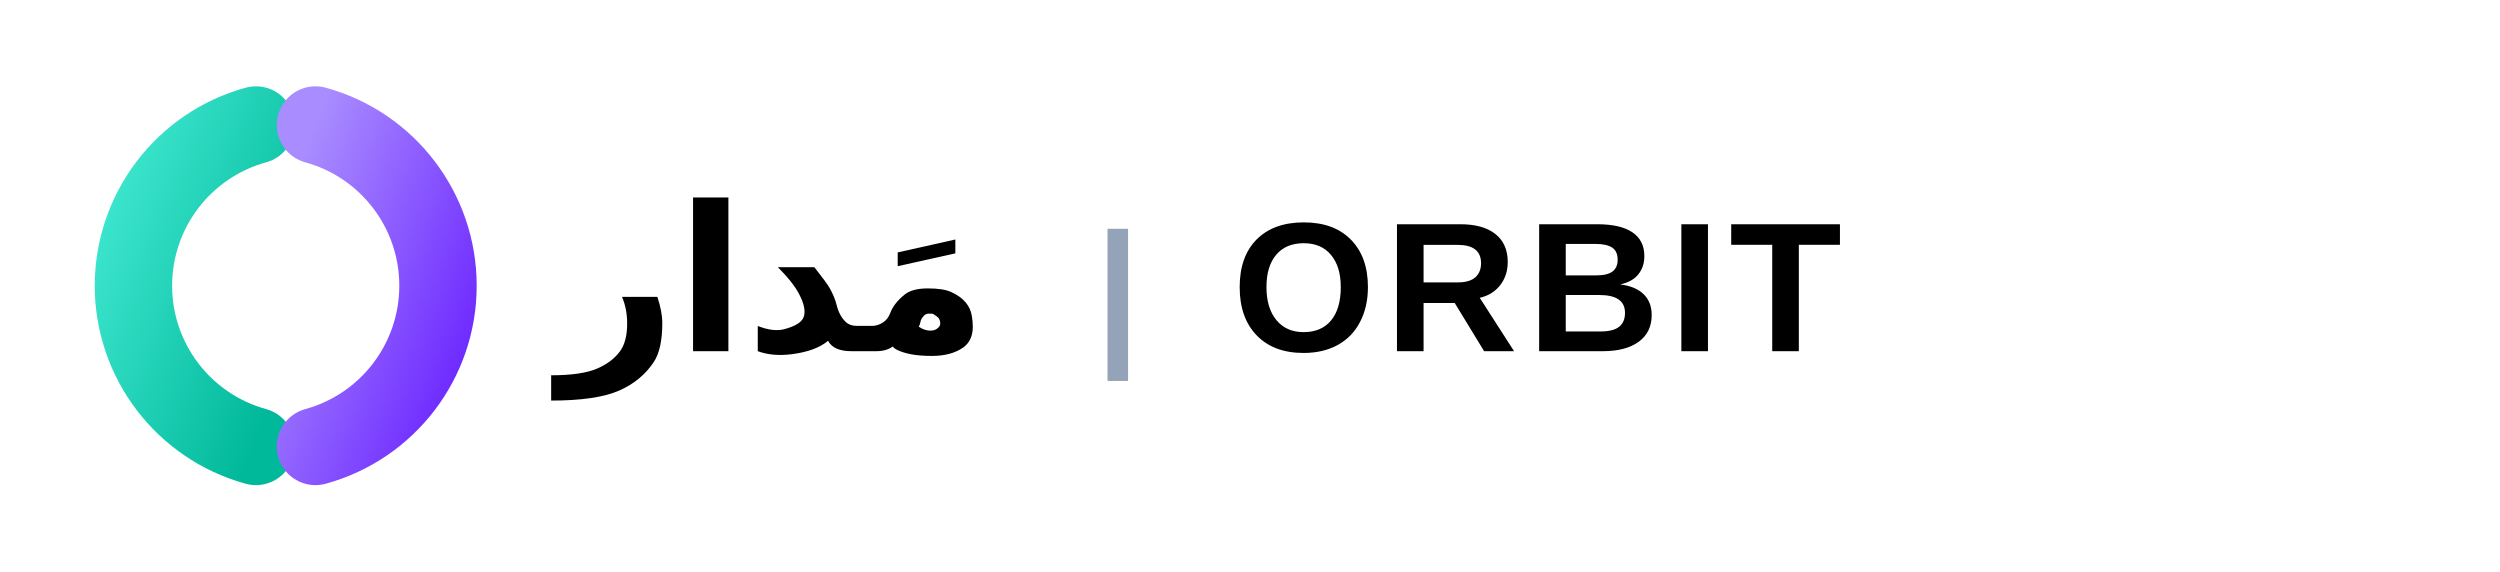
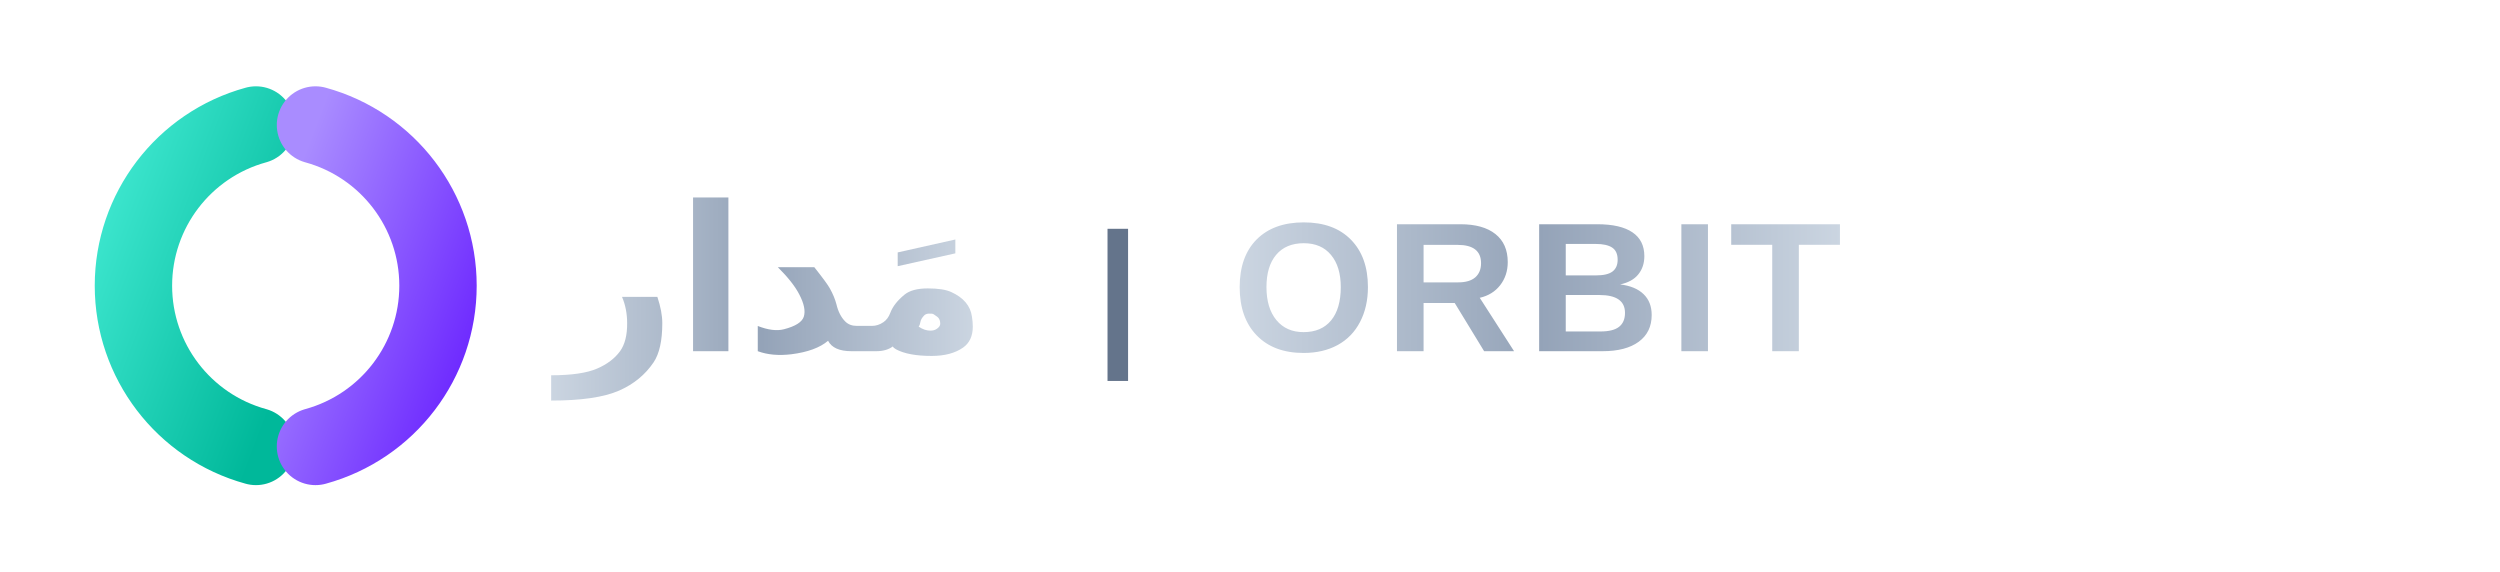
<svg xmlns="http://www.w3.org/2000/svg" width="420" height="96" viewBox="0 0 420 96" role="img" aria-labelledby="title desc">
  <defs>
    <linearGradient id="mint" x1="0" y1="0" x2="1" y2="1">
      <stop stop-color="#3DE6CE" />
      <stop offset="1" stop-color="#00B89A" />
    </linearGradient>
    <linearGradient id="violet" x1="0" y1="0" x2="1" y2="1">
      <stop stop-color="#A98CFF" />
      <stop offset="1" stop-color="#6D28FF" />
    </linearGradient>
+     <linearGradient id="wordmark" x1="0" y1="0" x2="1" y2="0">
+       <stop stop-color="#CBD5E1" />
+       <stop offset=".5" stop-color="#94A3B8" />
+       <stop offset="1" stop-color="#CBD5E1" />
+     </linearGradient>
  </defs>
  <g transform="translate(48 48)" fill="none" stroke-width="13" stroke-linecap="round">
    <path d="M-5-27A28 28 0 0 0-5 27" stroke="url(#mint)" />
    <path d="M5-27A28 28 0 0 1 5 27" stroke="url(#violet)" />
  </g>
-   <text x="94" y="59" fill="currentColor" font-family="Arial, Tahoma, sans-serif" font-size="34" font-weight="800">مَدار</text>
-   <text x="184" y="58" fill="#94A3B8" font-family="Arial, Tahoma, sans-serif" font-size="27" font-weight="600">|</text>
-   <text x="207" y="59" fill="currentColor" font-family="Arial, Tahoma, sans-serif" font-size="31" font-weight="800" letter-spacing="1.5">ORBIT</text>
+   <text x="94" y="59" fill="url(#wordmark)" font-family="Arial, Tahoma, sans-serif" font-size="34" font-weight="800">مَدار</text>
+   <text x="184" y="58" fill="#64748B" font-family="Arial, Tahoma, sans-serif" font-size="27" font-weight="600">|</text>
+   <text x="207" y="59" fill="url(#wordmark)" font-family="Arial, Tahoma, sans-serif" font-size="31" font-weight="800" letter-spacing="1.5">ORBIT</text>
</svg>
